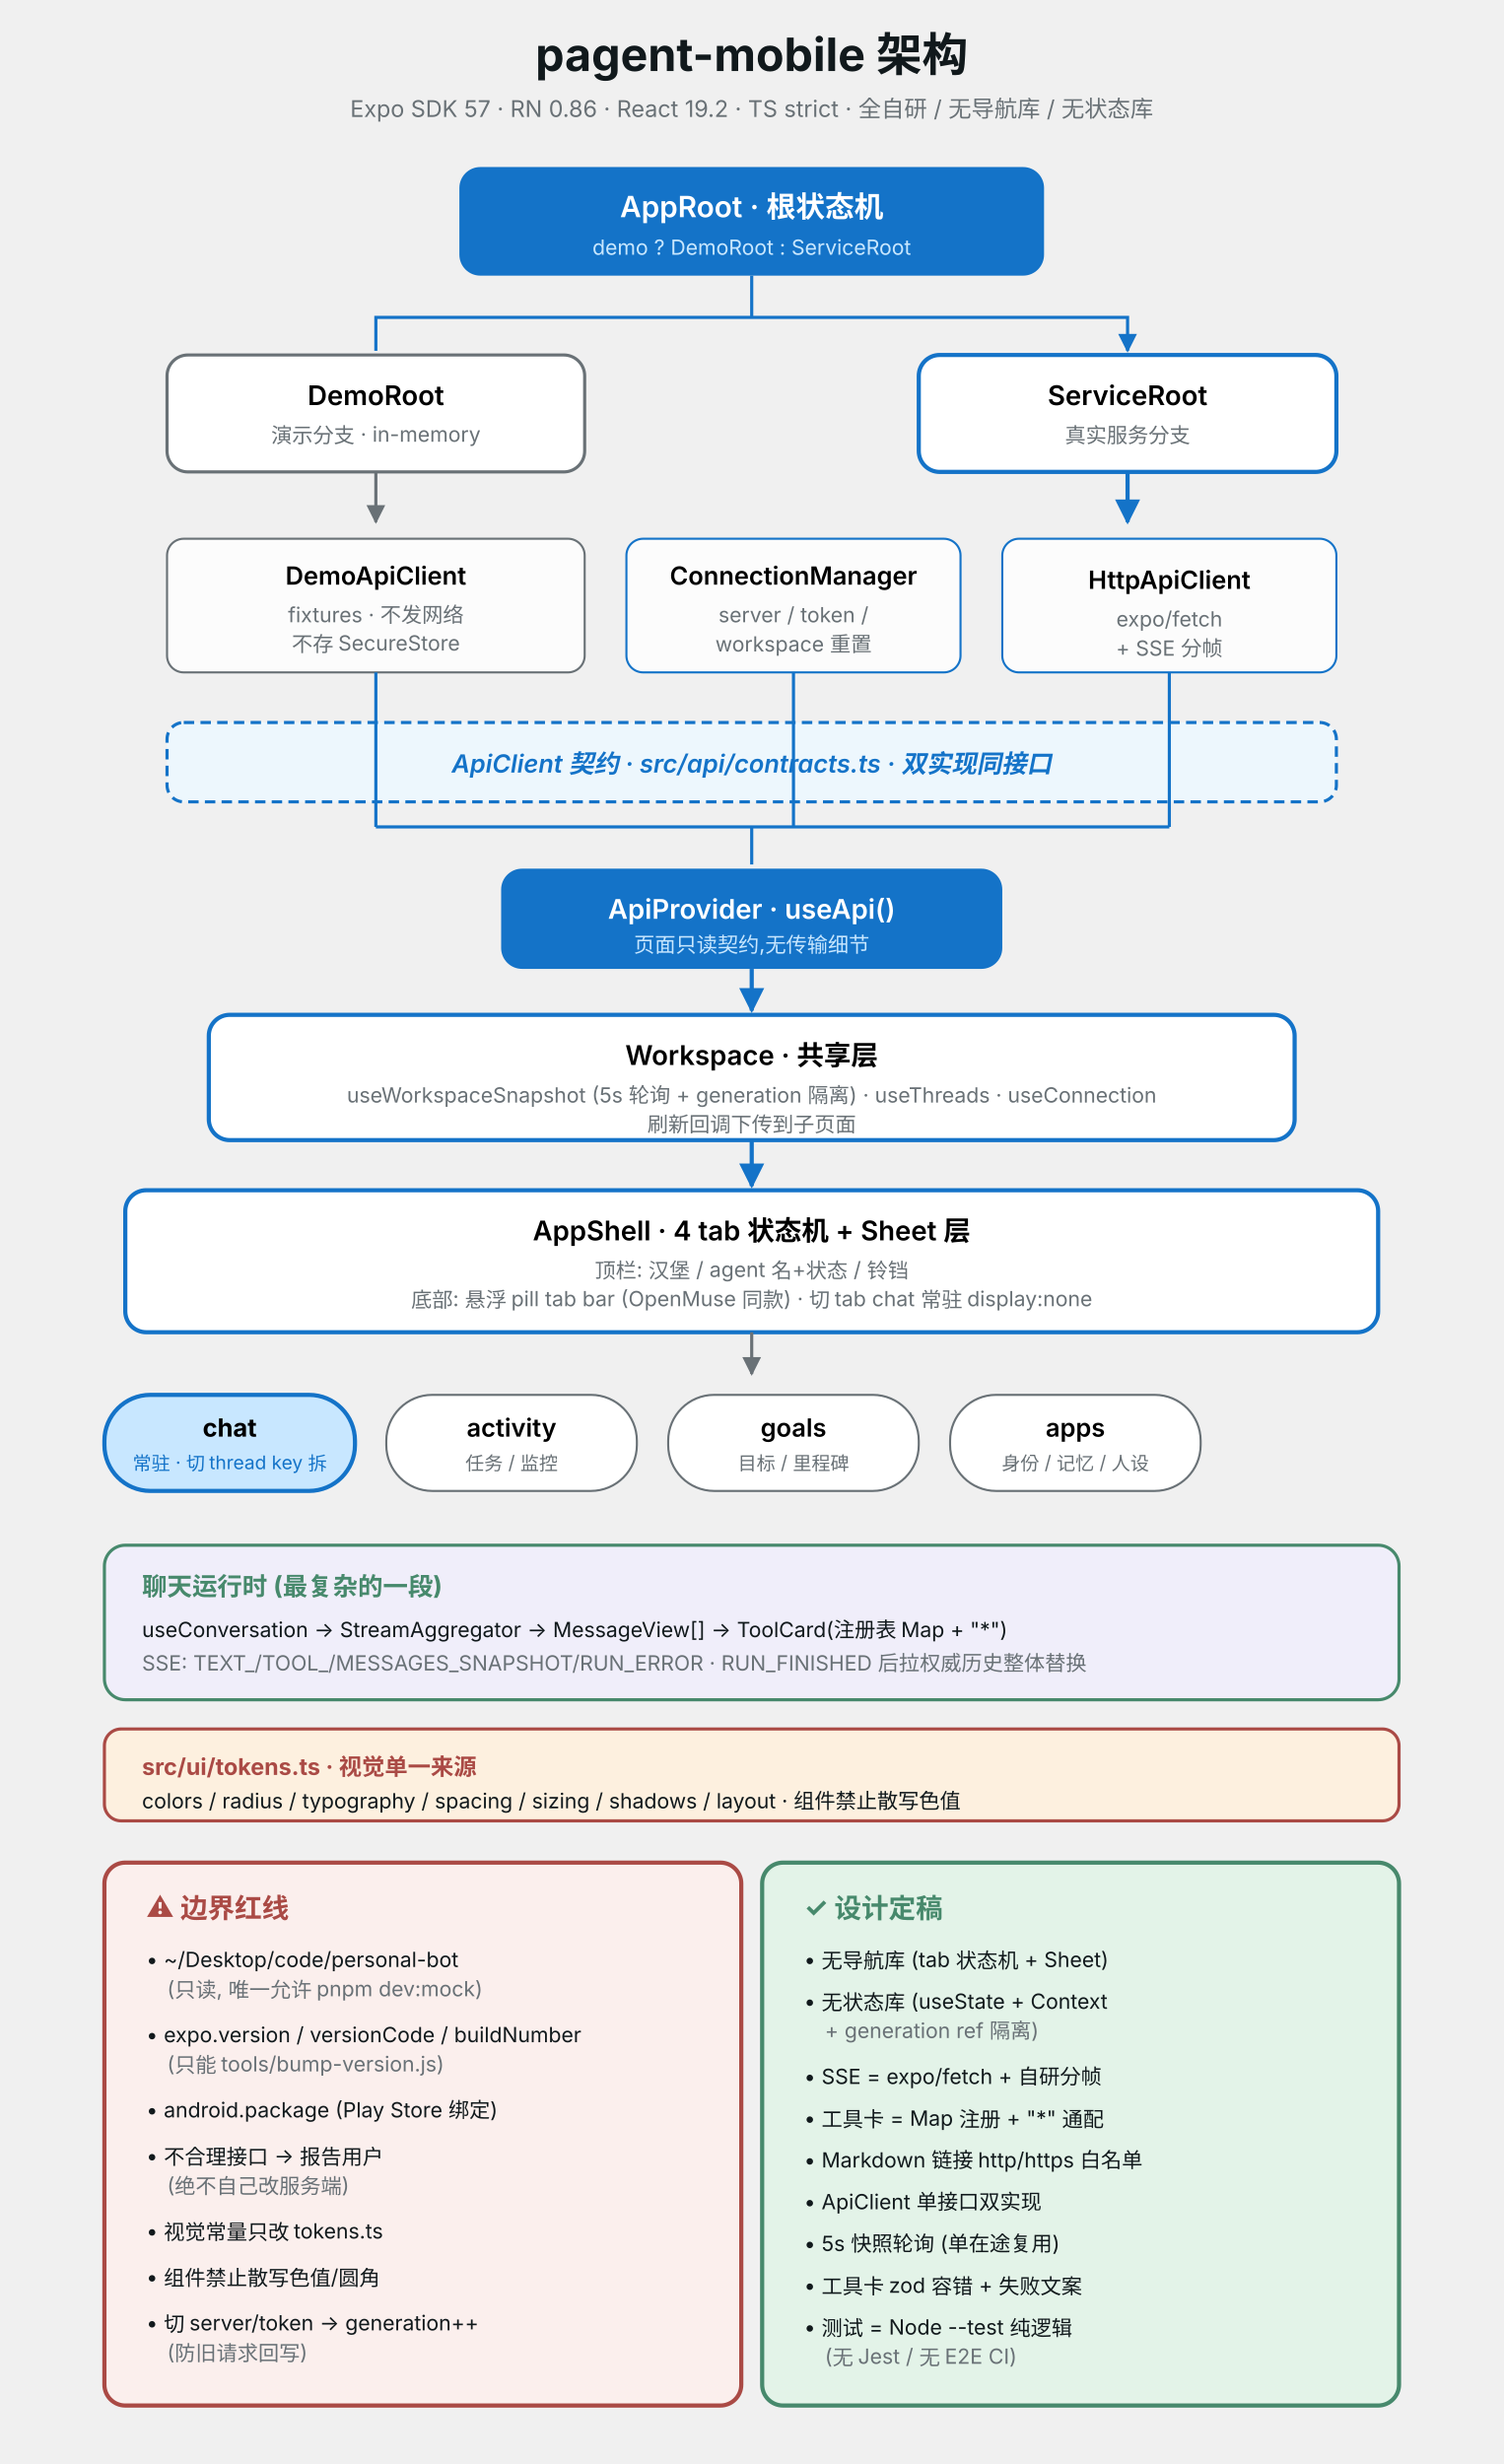
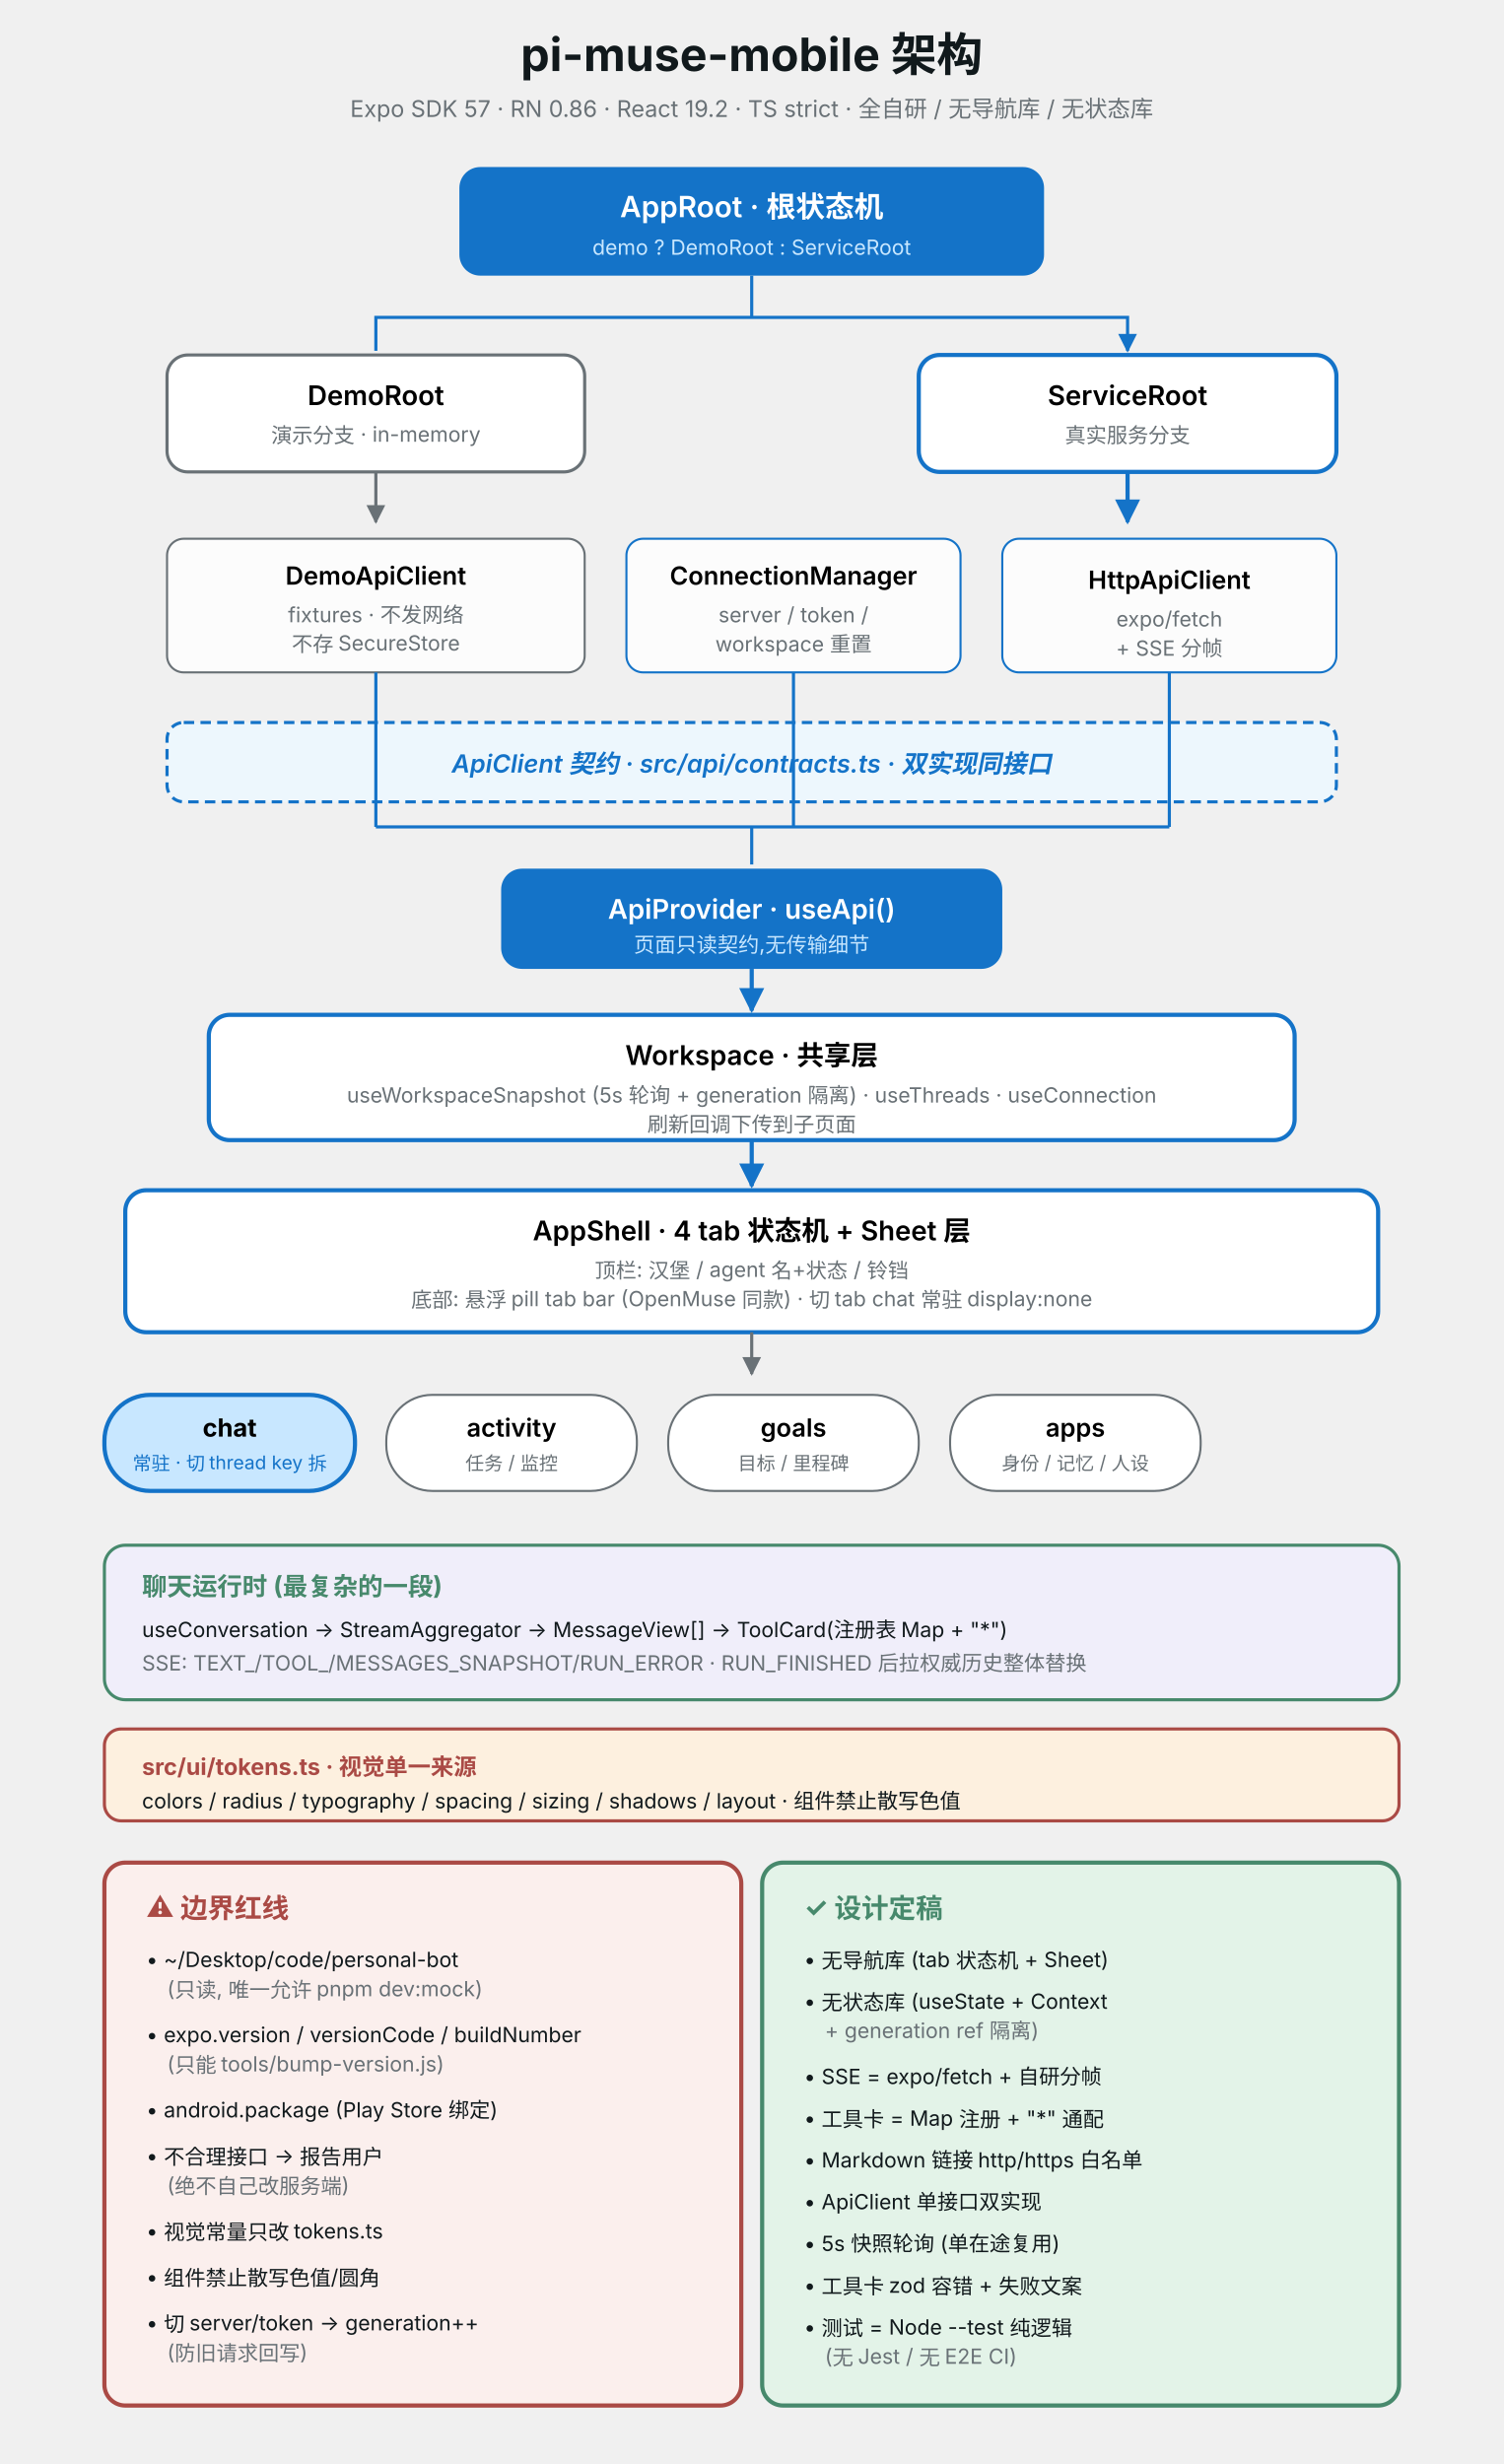
<svg xmlns="http://www.w3.org/2000/svg" viewBox="0 0 720 1180" font-family="-apple-system, BlinkMacSystemFont, 'PingFang SC', 'Helvetica Neue', sans-serif">
  <defs>
    <marker id="arr" viewBox="0 0 10 10" refX="9" refY="5" markerWidth="6" markerHeight="6" orient="auto-start-reverse">
      <path d="M0,0 L10,5 L0,10 z" fill="#1473C8" />
    </marker>
    <marker id="arrG" viewBox="0 0 10 10" refX="9" refY="5" markerWidth="6" markerHeight="6" orient="auto-start-reverse">
      <path d="M0,0 L10,5 L0,10 z" fill="#697176" />
    </marker>
    <marker id="arrR" viewBox="0 0 10 10" refX="9" refY="5" markerWidth="6" markerHeight="6" orient="auto-start-reverse">
      <path d="M0,0 L10,5 L0,10 z" fill="#AA4A45" />
    </marker>
  </defs>
-   <text x="360" y="34" text-anchor="middle" font-size="22" font-weight="700" fill="#11191C">pagent-mobile 架构</text>
+   <text x="360" y="34" text-anchor="middle" font-size="22" font-weight="700" fill="#11191C">pi-muse-mobile 架构</text>
  <text x="360" y="56" text-anchor="middle" font-size="11" fill="#697176">Expo SDK 57 · RN 0.86 · React 19.2 · TS strict · 全自研 / 无导航库 / 无状态库</text>
  <rect x="220" y="80" width="280" height="52" rx="10" fill="#1473C8" />
  <text x="360" y="104" text-anchor="middle" fill="#fff" font-size="14" font-weight="600">AppRoot · 根状态机</text>
  <text x="360" y="122" text-anchor="middle" fill="#C8E7FF" font-size="10">demo ? DemoRoot : ServiceRoot</text>
  <path d="M360 132 L360 152 L180 152 L180 168 M360 152 L540 152 L540 168" stroke="#1473C8" stroke-width="1.5" fill="none" marker-end="url(#arr)" />
  <rect x="80" y="170" width="200" height="56" rx="10" fill="#fff" stroke="#697176" stroke-width="1.5" />
  <text x="180" y="194" text-anchor="middle" font-size="13" font-weight="600">DemoRoot</text>
  <text x="180" y="212" text-anchor="middle" font-size="10" fill="#697176">演示分支 · in-memory</text>
  <rect x="440" y="170" width="200" height="56" rx="10" fill="#fff" stroke="#1473C8" stroke-width="2" />
  <text x="540" y="194" text-anchor="middle" font-size="13" font-weight="600">ServiceRoot</text>
  <text x="540" y="212" text-anchor="middle" font-size="10" fill="#697176">真实服务分支</text>
  <path d="M180 226 L180 250" stroke="#697176" stroke-width="1.5" fill="none" marker-end="url(#arrG)" />
  <path d="M540 226 L540 250" stroke="#1473C8" stroke-width="2" fill="none" marker-end="url(#arr)" />
  <rect x="80" y="258" width="200" height="64" rx="8" fill="#FCFCFC" stroke="#697176" />
  <text x="180" y="280" text-anchor="middle" font-size="12" font-weight="600">DemoApiClient</text>
  <text x="180" y="298" text-anchor="middle" font-size="10" fill="#697176">fixtures · 不发网络</text>
  <text x="180" y="312" text-anchor="middle" font-size="10" fill="#697176">不存 SecureStore</text>
  <rect x="300" y="258" width="160" height="64" rx="8" fill="#FCFCFC" stroke="#1473C8" />
  <text x="380" y="280" text-anchor="middle" font-size="12" font-weight="600">ConnectionManager</text>
  <text x="380" y="298" text-anchor="middle" font-size="10" fill="#697176">server / token /</text>
  <text x="380" y="312" text-anchor="middle" font-size="10" fill="#697176">workspace 重置</text>
  <rect x="480" y="258" width="160" height="64" rx="8" fill="#FCFCFC" stroke="#1473C8" />
  <text x="560" y="282" text-anchor="middle" font-size="12" font-weight="600">HttpApiClient</text>
  <text x="560" y="300" text-anchor="middle" font-size="10" fill="#697176">expo/fetch</text>
  <text x="560" y="314" text-anchor="middle" font-size="10" fill="#697176">+ SSE 分帧</text>
  <rect x="80" y="346" width="560" height="38" rx="8" fill="#EDF7FD" stroke="#1473C8" stroke-dasharray="5,3" stroke-width="1.5" />
  <text x="360" y="370" text-anchor="middle" font-size="12" font-style="italic" fill="#1473C8" font-weight="600">ApiClient 契约 · src/api/contracts.ts · 双实现同接口</text>
  <path d="M180 322 L180 396 M380 322 L380 396 M560 322 L560 396 M180 396 L560 396 M360 396 L360 414" stroke="#1473C8" stroke-width="1.5" fill="none" />
  <rect x="240" y="416" width="240" height="48" rx="10" fill="#1473C8" />
  <text x="360" y="440" text-anchor="middle" fill="#fff" font-size="13" font-weight="600">ApiProvider · useApi()</text>
  <text x="360" y="456" text-anchor="middle" fill="#C8E7FF" font-size="10">页面只读契约,无传输细节</text>
  <path d="M360 464 L360 484" stroke="#1473C8" stroke-width="2" fill="none" marker-end="url(#arr)" />
  <rect x="100" y="486" width="520" height="60" rx="10" fill="#fff" stroke="#1473C8" stroke-width="2" />
  <text x="360" y="510" text-anchor="middle" font-size="13" font-weight="600">Workspace · 共享层</text>
  <text x="360" y="528" text-anchor="middle" font-size="10" fill="#697176">useWorkspaceSnapshot (5s 轮询 + generation 隔离) · useThreads · useConnection</text>
  <text x="360" y="542" text-anchor="middle" font-size="10" fill="#697176">刷新回调下传到子页面</text>
  <path d="M360 546 L360 568" stroke="#1473C8" stroke-width="2" fill="none" marker-end="url(#arr)" />
  <rect x="60" y="570" width="600" height="68" rx="10" fill="#fff" stroke="#1473C8" stroke-width="2" />
  <text x="360" y="594" text-anchor="middle" font-size="13" font-weight="600">AppShell · 4 tab 状态机 + Sheet 层</text>
  <text x="360" y="612" text-anchor="middle" font-size="10" fill="#697176">顶栏: 汉堡 / agent 名+状态 / 铃铛</text>
  <text x="360" y="626" text-anchor="middle" font-size="10" fill="#697176">底部: 悬浮 pill tab bar (OpenMuse 同款) · 切 tab chat 常驻 display:none</text>
  <path d="M360 638 L360 658" stroke="#697176" stroke-width="1.5" fill="none" marker-end="url(#arrG)" />
  <rect x="50" y="668" width="120" height="46" rx="22" fill="#C8E7FF" stroke="#1473C8" stroke-width="2" />
  <text x="110" y="688" text-anchor="middle" font-size="12" font-weight="700">chat</text>
  <text x="110" y="704" text-anchor="middle" font-size="9" fill="#1473C8">常驻 · 切 thread key 拆</text>
  <rect x="185" y="668" width="120" height="46" rx="22" fill="#fff" stroke="#697176" />
  <text x="245" y="688" text-anchor="middle" font-size="12" font-weight="600">activity</text>
  <text x="245" y="704" text-anchor="middle" font-size="9" fill="#697176">任务 / 监控</text>
  <rect x="320" y="668" width="120" height="46" rx="22" fill="#fff" stroke="#697176" />
  <text x="380" y="688" text-anchor="middle" font-size="12" font-weight="600">goals</text>
  <text x="380" y="704" text-anchor="middle" font-size="9" fill="#697176">目标 / 里程碑</text>
  <rect x="455" y="668" width="120" height="46" rx="22" fill="#fff" stroke="#697176" />
  <text x="515" y="688" text-anchor="middle" font-size="12" font-weight="600">apps</text>
  <text x="515" y="704" text-anchor="middle" font-size="9" fill="#697176">身份 / 记忆 / 人设</text>
  <rect x="50" y="740" width="620" height="74" rx="10" fill="#F0EEFA" stroke="#47896C" stroke-width="1.5" />
  <text x="68" y="764" font-size="12" font-weight="700" fill="#47896C">聊天运行时 (最复杂的一段)</text>
  <text x="68" y="784" font-size="10" fill="#11191C">useConversation → StreamAggregator → MessageView[] → ToolCard(注册表 Map + "*")</text>
  <text x="68" y="800" font-size="10" fill="#697176">SSE: TEXT_/TOOL_/MESSAGES_SNAPSHOT/RUN_ERROR · RUN_FINISHED 后拉权威历史整体替换</text>
  <rect x="50" y="828" width="620" height="44" rx="8" fill="#FDF0DF" stroke="#AA4A45" stroke-width="1.5" />
  <text x="68" y="850" font-size="11" font-weight="700" fill="#AA4A45">src/ui/tokens.ts · 视觉单一来源</text>
  <text x="68" y="866" font-size="10" fill="#11191C">colors / radius / typography / spacing / sizing / shadows / layout · 组件禁止散写色值</text>
  <rect x="50" y="892" width="305" height="260" rx="10" fill="#FBEFED" stroke="#AA4A45" stroke-width="2" />
  <text x="70" y="918" font-size="13" font-weight="700" fill="#AA4A45">⚠ 边界红线</text>
  <text x="70" y="942" font-size="10" fill="#11191C">• ~/Desktop/code/personal-bot</text>
  <text x="80" y="956" font-size="10" fill="#697176">(只读, 唯一允许 pnpm dev:mock)</text>
  <text x="70" y="978" font-size="10" fill="#11191C">• expo.version / versionCode / buildNumber</text>
  <text x="80" y="992" font-size="10" fill="#697176">(只能 tools/bump-version.js)</text>
  <text x="70" y="1014" font-size="10" fill="#11191C">• android.package (Play Store 绑定)</text>
  <text x="70" y="1036" font-size="10" fill="#11191C">• 不合理接口 → 报告用户</text>
  <text x="80" y="1050" font-size="10" fill="#697176">(绝不自己改服务端)</text>
  <text x="70" y="1072" font-size="10" fill="#11191C">• 视觉常量只改 tokens.ts</text>
  <text x="70" y="1094" font-size="10" fill="#11191C">• 组件禁止散写色值/圆角</text>
  <text x="70" y="1116" font-size="10" fill="#11191C">• 切 server/token → generation++</text>
  <text x="80" y="1130" font-size="10" fill="#697176">(防旧请求回写)</text>
  <rect x="365" y="892" width="305" height="260" rx="10" fill="#E3F3E8" stroke="#47896C" stroke-width="2" />
  <text x="385" y="918" font-size="13" font-weight="700" fill="#47896C">✓ 设计定稿</text>
  <text x="385" y="942" font-size="10" fill="#11191C">• 无导航库 (tab 状态机 + Sheet)</text>
  <text x="385" y="962" font-size="10" fill="#11191C">• 无状态库 (useState + Context</text>
  <text x="395" y="976" font-size="10" fill="#697176">+ generation ref 隔离)</text>
  <text x="385" y="998" font-size="10" fill="#11191C">• SSE = expo/fetch + 自研分帧</text>
  <text x="385" y="1018" font-size="10" fill="#11191C">• 工具卡 = Map 注册 + "*" 通配</text>
  <text x="385" y="1038" font-size="10" fill="#11191C">• Markdown 链接 http/https 白名单</text>
  <text x="385" y="1058" font-size="10" fill="#11191C">• ApiClient 单接口双实现</text>
  <text x="385" y="1078" font-size="10" fill="#11191C">• 5s 快照轮询 (单在途复用)</text>
  <text x="385" y="1098" font-size="10" fill="#11191C">• 工具卡 zod 容错 + 失败文案</text>
  <text x="385" y="1118" font-size="10" fill="#11191C">• 测试 = Node --test 纯逻辑</text>
  <text x="395" y="1132" font-size="10" fill="#697176">(无 Jest / 无 E2E CI)</text>
</svg>
